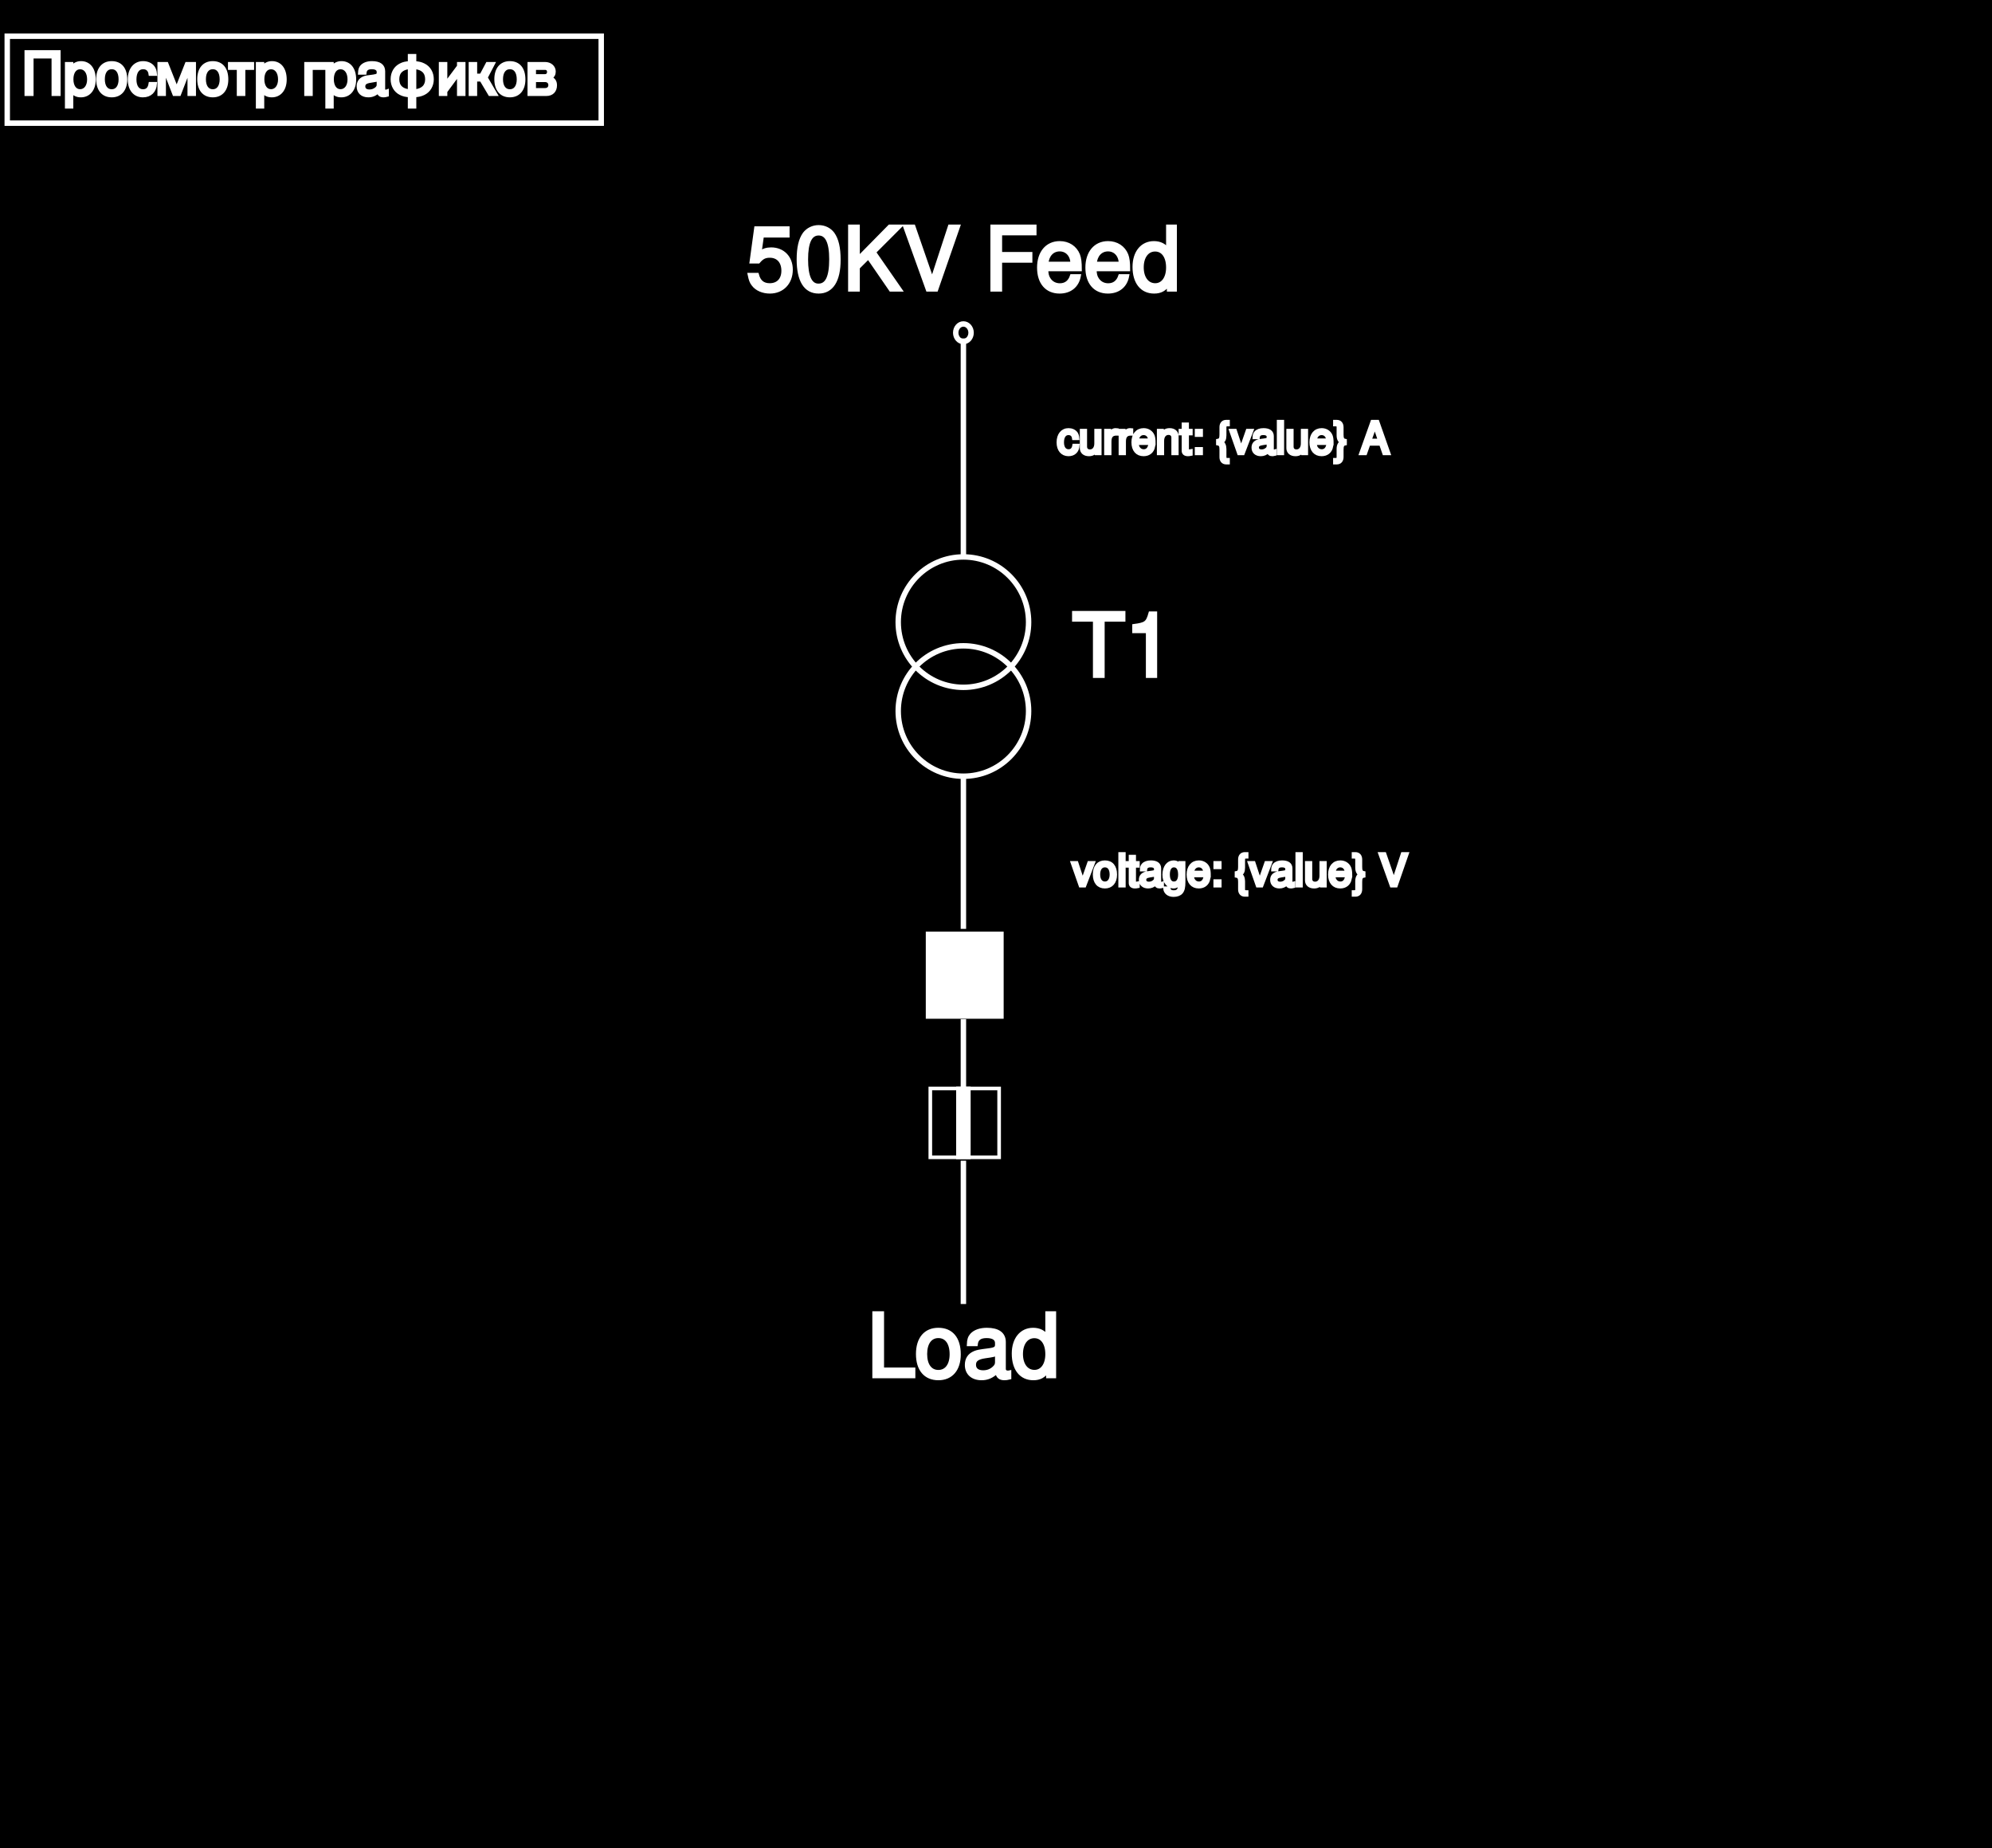
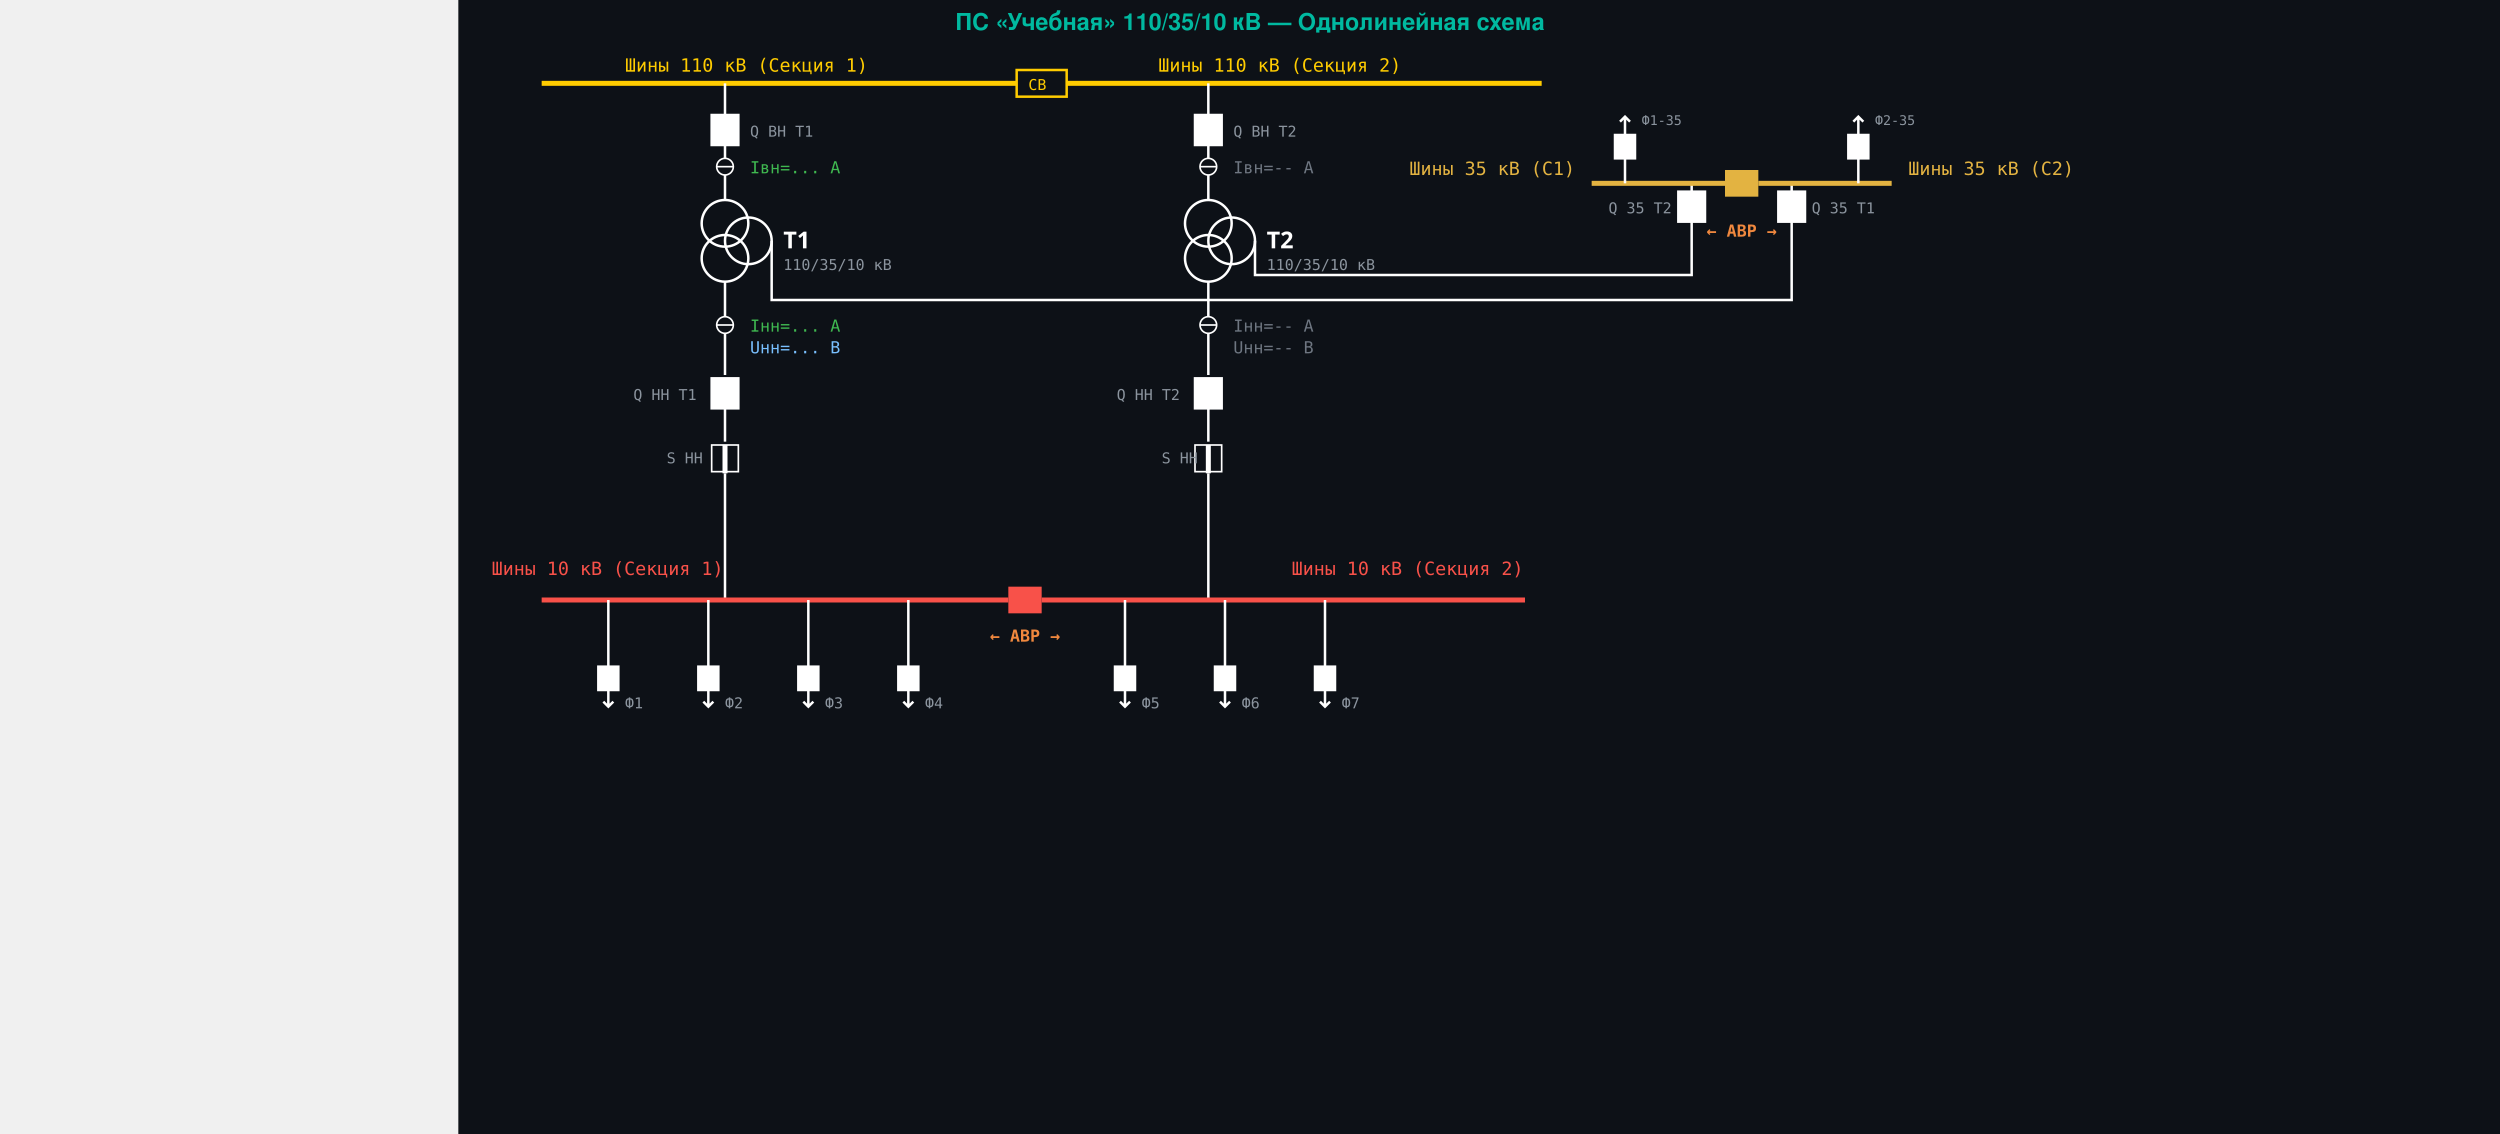
- <svg xmlns="http://www.w3.org/2000/svg" width="550" height="510" style="vector-effect: non-scaling-stroke;">
+ <svg xmlns="http://www.w3.org/2000/svg" width="1500" height="680" viewBox="0 0 950 680" style="vector-effect: non-scaling-stroke;">
  <g>
-     <rect fill="#000000" id="canvas_background" height="512" width="552" y="0" x="0" />
+     <rect fill="#0d1117" id="canvas_background" height="682" width="1500" y="0" x="0" />
  </g>
  <g>
-     <a id="http://127.0.0.1:5010" class="EXT" href="#">
-       <rect id="a1" class="" stroke="#ffffff" y="10" x="2" height="24" width="164" fill="#000000" stroke-width="1.5" />
-       <text id="a2" class="" stroke="#ffffff" y="26" x="6" xml:space="preserve" text-anchor="left" font-family="Helvetica, Arial, sans-serif" font-size="16" fill="#ffffff">Просмотр графиков</text>
-     </a>
-     <text id="IFL" class="IFL" stroke="#ffffff" xml:space="preserve" text-anchor="middle" font-family="Helvetica, Arial, sans-serif" font-size="24" y="80" x="266" fill="#ffffff">50KV Feed</text>
-     <ellipse id="svg_top" stroke="#ffffff" ry="2.424" rx="2.121" cy="91.859" cx="266" fill-opacity="null" stroke-width="1.5" fill="none" />
+     <text id="title" stroke="none" xml:space="preserve" text-anchor="middle" font-family="Helvetica, Arial, sans-serif" font-size="14" y="18" x="475" fill="#00b9a0" font-weight="bold">ПС «Учебная» 110/35/10 кВ — Однолинейная схема</text>
+     <line id="BB110_S1" stroke="#ffcc00" stroke-width="3" x1="50" y1="50" x2="340" y2="50" />
+     <line id="BB110_S2" stroke="#ffcc00" stroke-width="3" x1="360" y1="50" x2="650" y2="50" />
+     <text fill="#ffcc00" font-family="monospace" font-size="11" x="100" y="43">Шины 110 кВ (Секция 1)</text>
+     <text fill="#ffcc00" font-family="monospace" font-size="11" x="420" y="43">Шины 110 кВ (Секция 2)</text>
+     <rect x="335" y="42" width="30" height="16" fill="#0d1117" stroke="#ffcc00" stroke-width="1.5" />
+     <text fill="#ffcc00" font-family="monospace" font-size="9" x="342" y="54">СВ</text>
+     <line stroke="#ffffff" stroke-width="1.5" x1="160" y1="50" x2="160" y2="69" />
+     <g id="Q_VN_T1">
+       <rect class="XCBR" height="18" width="16" y="69" x="152" stroke-width="1.5" stroke="#ffffff" fill="#ffffff">
+         <animate id="open" attributeName="fill" attributeType="XML" to="black" dur="100ms" fill="freeze" />
+         <animate id="transition" attributeName="fill" attributeType="XML" to="green" dur="10ms" fill="freeze" />
+         <animate id="close" attributeName="fill" attributeType="XML" to="white" dur="100ms" fill="freeze" />
+         <animate id="error" attributeName="fill" attributeType="XML" to="red" dur="10ms" fill="freeze" />
+       </rect>
+       <rect class="CSWI" height="18" width="16" y="69" x="152" stroke="none" fill="none" />
+       <text fill="#8b949e" font-family="monospace" font-size="9" x="175" y="82">Q ВН Т1</text>
+     </g>
+     <line stroke="#ffffff" stroke-width="1.5" x1="160" y1="87" x2="160" y2="95" />
    <g id="S12/D1/Q1/I1">
-       <text id="iec61850://127.0.0.1:10102/IED4_SMVMUnn/MMXU1.AvAPhs.mag.f" class="MEAS" data-text="Current: {value} A" fill="#ffffff" stroke="#ffffff" x="291.851" y="125.167" font-size="12" font-family="Helvetica, Arial, sans-serif" text-anchor="start" xml:space="preserve" font-weight="normal" font-style="normal">current: {value} A</text>
-     </g>
-     <line id="S12/D1/Q1/L1" class="LINE" stroke-linecap="undefined" stroke-linejoin="undefined" y2="153.935" x2="266" y1="93.435" x1="266" stroke-width="1.5" stroke="#ffffff" fill="none" />
+       <circle cx="160" cy="100" r="5" fill="none" stroke="#ffffff" stroke-width="1" />
+       <line x1="155" y1="100" x2="165" y2="100" stroke="#ffffff" stroke-width="1" />
+       <text id="iec61850://127.0.0.1:10102/IED4_SMVMUnn/MMXU1.AvAPhs.mag.f" class="MEAS" data-text="Iвн={value} A" fill="#3fb950" stroke="none" x="175" y="104" font-size="10" font-family="monospace" text-anchor="start" xml:space="preserve">Iвн=... A</text>
+     </g>
+     <line stroke="#ffffff" stroke-width="1.5" x1="160" y1="105" x2="160" y2="120" />
    <g id="S12/D1/T1">
-       <ellipse id="svg_T1_a" ry="18" rx="18" cy="171.753" cx="266" fill-opacity="null" stroke-width="1.5" stroke="#ffffff" fill="none" />
-       <text id="svg_T1_name" stroke="#ffffff" xml:space="preserve" text-anchor="start" font-family="Helvetica, Arial, sans-serif" font-size="24" y="186.662" x="296" stroke-width="null" fill="#ffffff">T1</text>
-       <ellipse id="svg_T1_b" ry="18" rx="18" cy="196.291" cx="266" fill-opacity="null" stroke-width="1.5" stroke="#ffffff" fill="none" />
-     </g>
-     <line id="S12/E1/Q1/L2" class="LINE" stroke="#ffffff" stroke-linecap="undefined" stroke-linejoin="undefined" y2="256.435" x2="266" y1="214.935" x1="266" stroke-width="1.5" fill="none" />
+       <ellipse ry="14" rx="14" cy="134" cx="160" fill="none" stroke-width="1.5" stroke="#ffffff" />
+       <ellipse ry="14" rx="14" cy="155" cx="160" fill="none" stroke-width="1.5" stroke="#ffffff" />
+       <ellipse ry="14" rx="14" cy="144.5" cx="174" fill="none" stroke-width="1.5" stroke="#ffffff" />
+       <text fill="#ffffff" font-family="sans-serif" font-size="14" font-weight="bold" x="195" y="149">Т1</text>
+       <text fill="#8b949e" font-family="monospace" font-size="9" x="195" y="162">110/35/10 кВ</text>
+     </g>
+     <path d="M 188 144.5 V 180 H 800 V 133" stroke="#ffffff" stroke-width="1.5" fill="none" />
+     <g id="Q_35_T1">
+       <rect class="XCBR" height="18" width="16" y="115" x="792" stroke-width="1.5" stroke="#ffffff" fill="#ffffff">
+         <animate id="open" attributeName="fill" attributeType="XML" to="black" dur="100ms" fill="freeze" />
+         <animate id="transition" attributeName="fill" attributeType="XML" to="green" dur="10ms" fill="freeze" />
+         <animate id="close" attributeName="fill" attributeType="XML" to="white" dur="100ms" fill="freeze" />
+         <animate id="error" attributeName="fill" attributeType="XML" to="red" dur="10ms" fill="freeze" />
+       </rect>
+       <rect class="CSWI" height="18" width="16" y="115" x="792" stroke="none" fill="none" />
+       <text fill="#8b949e" font-family="monospace" font-size="9" x="812" y="128" text-anchor="start">Q 35 Т1</text>
+     </g>
+     <line x1="800" y1="110" x2="800" y2="115" stroke="#ffffff" stroke-width="1.5" />
+     <line stroke="#ffffff" stroke-width="1.5" x1="160" y1="169" x2="160" y2="190" />
    <g id="S12/E1/Q1/I1">
-       <text id="iec61850://127.0.0.1:9102/IED3_SMVMUnn/MMXU1.AvAPhs.mag.f" class="MEAS" data-text="Current: {value} A" fill="#ffffff" stroke="#ffffff" x="296" y="228.5" font-size="12" font-family="Helvetica, Arial, sans-serif" text-anchor="start" xml:space="preserve" font-weight="normal" font-style="normal" />
+       <circle cx="160" cy="195" r="5" fill="none" stroke="#ffffff" stroke-width="1" />
+       <line x1="155" y1="195" x2="165" y2="195" stroke="#ffffff" stroke-width="1" />
+       <text id="iec61850://127.0.0.1:9102/IED3_SMVMUnn/MMXU1.AvAPhs.mag.f" class="MEAS" data-text="Iнн={value} A" fill="#3fb950" stroke="none" x="175" y="199" font-size="10" font-family="monospace" text-anchor="start" xml:space="preserve">Iнн=... A</text>
    </g>
    <g id="S12/E1/Q1/U1">
-       <text id="iec61850://127.0.0.1:9102/IED3_SMVMUnn/MMXU1.AvPhVPhs.mag.f" class="MEAS" data-text="Voltage: {value} V" fill="#ffffff" stroke="#ffffff" x="296" y="244.5" font-size="12" font-family="Helvetica, Arial, sans-serif" text-anchor="start" xml:space="preserve" font-weight="normal" font-style="normal">voltage: {value} V</text>
-     </g>
+       <text id="iec61850://127.0.0.1:9102/IED3_SMVMUnn/MMXU1.AvPhVPhs.mag.f" class="MEAS" data-text="Uнн={value} В" fill="#79c0ff" stroke="none" x="175" y="212" font-size="10" font-family="monospace" text-anchor="start" xml:space="preserve">Uнн=... В</text>
+     </g>
+     <line stroke="#ffffff" stroke-width="1.5" x1="160" y1="200" x2="160" y2="225" />
    <g id="S12/E1/Q1/QA1">
-       <text id="iec61850://127.0.0.1:7102/IED1_XCBRGenericIO/XCBR1.Pos.stVal" class="MEAS" data-text="CBR: QA1={value}" fill="#ffffff" stroke="#ffffff" x="296" y="272.167" font-size="12" font-family="Helvetica, Arial, sans-serif" text-anchor="start" xml:space="preserve" font-weight="normal" font-style="normal" />
-       <rect id="iec61850://127.0.0.1:7102/IED1_XCBRGenericIO/XCBR1.Pos.stVal" class="XCBR" height="22.553" width="20" y="257.946" x="256.364" stroke-width="1.5" stroke="#ffffff" fill="#ffffff">
-         <animate id="open" attributeName="fill" attributeType="XML" to="black" dur="100ms" fill="freeze" />
-         <animate id="transition" attributeName="fill" attributeType="XML" to="green" dur="10ms" fill="freeze" />
-         <animate id="close" attributeName="fill" attributeType="XML" to="white" dur="100ms" fill="freeze" />
-         <animate id="error" attributeName="fill" attributeType="XML" to="red" dur="10ms" fill="freeze" />
-       </rect>
-       <rect id="iec61850://127.0.0.1:7102/IED1_XCBRGenericIO/CSWI1.Pos" class="CSWI" height="22.553" width="20" y="257.946" x="256.364" stroke-width="1.5" stroke="none" fill="none" />
-     </g>
-     <line id="S12/E1/Q1/L1" class="LINE" stroke="#ffffff" stroke-linecap="undefined" stroke-linejoin="undefined" y2="300.359" x2="266" y1="281.359" x1="266" stroke-width="1.5" fill="none" />
+       <text id="iec61850://127.0.0.1:7102/IED1_XCBRGenericIO/XCBR1.Pos.stVal" class="MEAS" data-text="CBR={value}" fill="#8b949e" stroke="none" x="175" y="240" font-size="9" font-family="monospace" />
+       <rect id="iec61850://127.0.0.1:7102/IED1_XCBRGenericIO/XCBR1.Pos.stVal" class="XCBR" height="18" width="16" y="227" x="152" stroke-width="1.5" stroke="#ffffff" fill="#ffffff">
+         <animate id="open" attributeName="fill" attributeType="XML" to="black" dur="100ms" fill="freeze" />
+         <animate id="transition" attributeName="fill" attributeType="XML" to="green" dur="10ms" fill="freeze" />
+         <animate id="close" attributeName="fill" attributeType="XML" to="white" dur="100ms" fill="freeze" />
+         <animate id="error" attributeName="fill" attributeType="XML" to="red" dur="10ms" fill="freeze" />
+       </rect>
+       <rect id="iec61850://127.0.0.1:7102/IED1_XCBRGenericIO/CSWI1.Pos" class="CSWI" height="18" width="16" y="227" x="152" stroke="none" fill="none" />
+       <text fill="#8b949e" font-family="monospace" font-size="9" x="105" y="240">Q НН Т1</text>
+     </g>
+     <line stroke="#ffffff" stroke-width="1.5" x1="160" y1="245" x2="160" y2="265" />
    <g id="S12/E1/Q1/QB1">
-       <text id="iec61850://127.0.0.1:7102/IED1_XCBRGenericIO/XSWI2.Pos.stVal" class="MEAS" data-text="DIS: QB1={value}" fill="#ffffff" stroke="#ffffff" x="296" y="314.667" font-size="12" font-family="Helvetica, Arial, sans-serif" text-anchor="start" xml:space="preserve" font-weight="normal" font-style="normal" />
-       <rect id="iec61850://127.0.0.1:7102/IED1_XCBRGenericIO/CSWI2.Pos" class="CSWI" height="19" width="19" y="300.5" x="256.864" stroke="#ffffff" fill="#000000" />
-       <line id="iec61850://127.0.0.1:7102/IED1_XCBRGenericIO/XSWI2.Pos.stVal" class="XSWI" stroke="#ffffff" stroke-linecap="undefined" stroke-linejoin="undefined" y2="320" x2="266" y1="300" x1="266" stroke-width="4" fill="none">
-         <animateTransform id="open" attributeName="transform" attributeType="XML" type="rotate" to="90 266 310 " dur="100ms" fill="freeze" />
-         <animateTransform id="close" attributeName="transform" attributeType="XML" type="rotate" to="0 266 310 " dur="100ms" fill="freeze" />
-         <animateTransform id="transition" attributeName="transform" attributeType="XML" type="rotate" to="45 266 310 " dur="100ms" fill="freeze" />
+       <text id="iec61850://127.0.0.1:7102/IED1_XCBRGenericIO/XSWI2.Pos.stVal" class="MEAS" data-text="DIS={value}" fill="#8b949e" stroke="none" x="175" y="278" font-size="9" font-family="monospace" />
+       <rect id="iec61850://127.0.0.1:7102/IED1_XCBRGenericIO/CSWI2.Pos" class="CSWI" height="16" width="16" y="267" x="152" stroke="#ffffff" fill="#0d1117" />
+       <line id="iec61850://127.0.0.1:7102/IED1_XCBRGenericIO/XSWI2.Pos.stVal" class="XSWI" stroke="#ffffff" y2="284" x2="160" y1="267" x1="160" stroke-width="3" fill="none">
+         <animateTransform id="open" attributeName="transform" attributeType="XML" type="rotate" to="90 160 276" dur="100ms" fill="freeze" />
+         <animateTransform id="close" attributeName="transform" attributeType="XML" type="rotate" to="0 160 276" dur="100ms" fill="freeze" />
+         <animateTransform id="transition" attributeName="transform" attributeType="XML" type="rotate" to="45 160 276" dur="100ms" fill="freeze" />
        <animateTransform id="error" attributeName="stroke" attributeType="XML" to="red" dur="100ms" fill="freeze" />
      </line>
-     </g>
-     <line id="S12/E1/W1/BB1" class="LINE" stroke="#ffffff" stroke-linecap="undefined" stroke-linejoin="undefined" y2="360" x2="266" y1="320.437" x1="266" stroke-width="1.5" fill="none" />
-     <text id="LOAD" class="LOAD" stroke="#ffffff" xml:space="preserve" text-anchor="middle" font-family="Helvetica, Arial, sans-serif" font-size="24" y="380" x="266" fill="#ffffff">Load</text>
+       <text fill="#8b949e" font-family="monospace" font-size="9" x="125" y="278">S НН</text>
+     </g>
+     <line stroke="#ffffff" stroke-width="1.5" x1="160" y1="284" x2="160" y2="360" />
+     <line stroke="#ffffff" stroke-width="1.5" x1="450" y1="50" x2="450" y2="69" />
+     <g id="Q_VN_T2">
+       <rect class="XCBR" height="18" width="16" y="69" x="442" stroke-width="1.5" stroke="#ffffff" fill="#ffffff">
+         <animate id="open" attributeName="fill" attributeType="XML" to="black" dur="100ms" fill="freeze" />
+         <animate id="transition" attributeName="fill" attributeType="XML" to="green" dur="10ms" fill="freeze" />
+         <animate id="close" attributeName="fill" attributeType="XML" to="white" dur="100ms" fill="freeze" />
+         <animate id="error" attributeName="fill" attributeType="XML" to="red" dur="10ms" fill="freeze" />
+       </rect>
+       <rect class="CSWI" height="18" width="16" y="69" x="442" stroke="none" fill="none" />
+       <text fill="#8b949e" font-family="monospace" font-size="9" x="465" y="82">Q ВН Т2</text>
+     </g>
+     <line stroke="#ffffff" stroke-width="1.5" x1="450" y1="87" x2="450" y2="95" />
+     <circle cx="450" cy="100" r="5" fill="none" stroke="#ffffff" stroke-width="1" />
+     <line x1="445" y1="100" x2="455" y2="100" stroke="#ffffff" stroke-width="1" />
+     <text fill="#6e7681" font-family="monospace" font-size="10" x="465" y="104">Iвн=-- A</text>
+     <line stroke="#ffffff" stroke-width="1.5" x1="450" y1="105" x2="450" y2="120" />
+     <g id="T2">
+       <ellipse ry="14" rx="14" cy="134" cx="450" fill="none" stroke-width="1.5" stroke="#ffffff" />
+       <ellipse ry="14" rx="14" cy="155" cx="450" fill="none" stroke-width="1.5" stroke="#ffffff" />
+       <ellipse ry="14" rx="14" cy="144.5" cx="464" fill="none" stroke-width="1.5" stroke="#ffffff" />
+       <text fill="#ffffff" font-family="sans-serif" font-size="14" font-weight="bold" x="485" y="149">Т2</text>
+       <text fill="#8b949e" font-family="monospace" font-size="9" x="485" y="162">110/35/10 кВ</text>
+     </g>
+     <path d="M 478 144.5 V 165 H 740 V 133" stroke="#ffffff" stroke-width="1.5" fill="none" />
+     <g id="Q_35_T2">
+       <rect class="XCBR" height="18" width="16" y="115" x="732" stroke-width="1.5" stroke="#ffffff" fill="#ffffff">
+         <animate id="open" attributeName="fill" attributeType="XML" to="black" dur="100ms" fill="freeze" />
+         <animate id="transition" attributeName="fill" attributeType="XML" to="green" dur="10ms" fill="freeze" />
+         <animate id="close" attributeName="fill" attributeType="XML" to="white" dur="100ms" fill="freeze" />
+         <animate id="error" attributeName="fill" attributeType="XML" to="red" dur="10ms" fill="freeze" />
+       </rect>
+       <rect class="CSWI" height="18" width="16" y="115" x="732" stroke="none" fill="none" />
+       <text fill="#8b949e" font-family="monospace" font-size="9" x="728" y="128" text-anchor="end">Q 35 Т2</text>
+     </g>
+     <line x1="740" y1="110" x2="740" y2="115" stroke="#ffffff" stroke-width="1.5" />
+     <line stroke="#ffffff" stroke-width="1.5" x1="450" y1="169" x2="450" y2="190" />
+     <circle cx="450" cy="195" r="5" fill="none" stroke="#ffffff" stroke-width="1" />
+     <line x1="445" y1="195" x2="455" y2="195" stroke="#ffffff" stroke-width="1" />
+     <text fill="#6e7681" font-family="monospace" font-size="10" x="465" y="199">Iнн=-- A</text>
+     <text fill="#6e7681" font-family="monospace" font-size="10" x="465" y="212">Uнн=-- В</text>
+     <line stroke="#ffffff" stroke-width="1.5" x1="450" y1="200" x2="450" y2="225" />
+     <g id="Q_T2">
+       <rect class="XCBR" height="18" width="16" y="227" x="442" stroke-width="1.5" stroke="#ffffff" fill="#ffffff">
+         <animate id="open" attributeName="fill" attributeType="XML" to="black" dur="100ms" fill="freeze" />
+         <animate id="transition" attributeName="fill" attributeType="XML" to="green" dur="10ms" fill="freeze" />
+         <animate id="close" attributeName="fill" attributeType="XML" to="white" dur="100ms" fill="freeze" />
+         <animate id="error" attributeName="fill" attributeType="XML" to="red" dur="10ms" fill="freeze" />
+       </rect>
+       <rect class="CSWI" height="18" width="16" y="227" x="442" stroke="none" fill="none" />
+       <text fill="#8b949e" font-family="monospace" font-size="9" x="395" y="240">Q НН Т2</text>
+     </g>
+     <line stroke="#ffffff" stroke-width="1.5" x1="450" y1="245" x2="450" y2="265" />
+     <rect height="16" width="16" y="267" x="442" stroke="#ffffff" fill="#0d1117" />
+     <line stroke="#ffffff" y2="284" x2="450" y1="267" x1="450" stroke-width="3" fill="none" />
+     <text fill="#8b949e" font-family="monospace" font-size="9" x="422" y="278">S НН</text>
+     <line stroke="#ffffff" stroke-width="1.5" x1="450" y1="284" x2="450" y2="360" />
+     <line id="BB35_S1" stroke="#e3b341" stroke-width="3" x1="680" y1="110" x2="760" y2="110" />
+     <line id="BB35_S2" stroke="#e3b341" stroke-width="3" x1="780" y1="110" x2="860" y2="110" />
+     <text fill="#e3b341" font-family="monospace" font-size="11" x="670" y="105" text-anchor="end">Шины 35 кВ (С1)</text>
+     <text fill="#e3b341" font-family="monospace" font-size="11" x="870" y="105" text-anchor="start">Шины 35 кВ (С2)</text>
+     <rect x="760" y="102" width="20" height="16" fill="#e3b341" stroke="none" />
+     <text fill="#f0883e" font-family="monospace" font-size="10" font-weight="bold" x="770" y="142" text-anchor="middle">← АВР →</text>
+     <g id="F1-35">
+       <line stroke="#ffffff" stroke-width="1.5" x1="700" y1="110" x2="700" y2="95" />
+       <rect class="XCBR" height="14" width="12" y="81" x="694" stroke-width="1.5" stroke="#ffffff" fill="#ffffff">
+         <animate id="open" attributeName="fill" attributeType="XML" to="black" dur="100ms" fill="freeze" />
+         <animate id="transition" attributeName="fill" attributeType="XML" to="green" dur="10ms" fill="freeze" />
+         <animate id="close" attributeName="fill" attributeType="XML" to="white" dur="100ms" fill="freeze" />
+         <animate id="error" attributeName="fill" attributeType="XML" to="red" dur="10ms" fill="freeze" />
+       </rect>
+       <rect class="CSWI" height="14" width="12" y="81" x="694" stroke="none" fill="none" />
+       <path d="M 700 81 v -11 m -3 3 l 3 -3 l 3 3" stroke="#ffffff" stroke-width="1.5" fill="none" />
+       <text fill="#8b949e" font-family="monospace" font-size="8" x="710" y="75">Ф1-35</text>
+     </g>
+     <g id="F2-35">
+       <line stroke="#ffffff" stroke-width="1.5" x1="840" y1="110" x2="840" y2="95" />
+       <rect class="XCBR" height="14" width="12" y="81" x="834" stroke-width="1.5" stroke="#ffffff" fill="#ffffff">
+         <animate id="open" attributeName="fill" attributeType="XML" to="black" dur="100ms" fill="freeze" />
+         <animate id="transition" attributeName="fill" attributeType="XML" to="green" dur="10ms" fill="freeze" />
+         <animate id="close" attributeName="fill" attributeType="XML" to="white" dur="100ms" fill="freeze" />
+         <animate id="error" attributeName="fill" attributeType="XML" to="red" dur="10ms" fill="freeze" />
+       </rect>
+       <rect class="CSWI" height="14" width="12" y="81" x="834" stroke="none" fill="none" />
+       <path d="M 840 81 v -11 m -3 3 l 3 -3 l 3 3" stroke="#ffffff" stroke-width="1.5" fill="none" />
+       <text fill="#8b949e" font-family="monospace" font-size="8" x="850" y="75">Ф2-35</text>
+     </g>
+     <line id="BB10_S1" stroke="#f85149" stroke-width="3" x1="50" y1="360" x2="330" y2="360" />
+     <line id="BB10_S2" stroke="#f85149" stroke-width="3" x1="350" y1="360" x2="640" y2="360" />
+     <text fill="#f85149" font-family="monospace" font-size="11" x="20" y="345" text-anchor="start">Шины 10 кВ (Секция 1)</text>
+     <text fill="#f85149" font-family="monospace" font-size="11" x="500" y="345" text-anchor="start">Шины 10 кВ (Секция 2)</text>
+     <rect x="330" y="352" width="20" height="16" fill="#f85149" stroke="none" />
+     <text fill="#f0883e" font-family="monospace" font-size="10" font-weight="bold" x="340" y="385" text-anchor="middle">← АВР →</text>
+     <g id="F1">
+       <line stroke="#ffffff" stroke-width="1.5" x1="90" y1="360" x2="90" y2="400" />
+       <rect class="XCBR" height="14" width="12" y="400" x="84" stroke-width="1.5" stroke="#ffffff" fill="#ffffff">
+         <animate id="open" attributeName="fill" attributeType="XML" to="black" dur="100ms" fill="freeze" />
+         <animate id="transition" attributeName="fill" attributeType="XML" to="green" dur="10ms" fill="freeze" />
+         <animate id="close" attributeName="fill" attributeType="XML" to="white" dur="100ms" fill="freeze" />
+         <animate id="error" attributeName="fill" attributeType="XML" to="red" dur="10ms" fill="freeze" />
+       </rect>
+       <rect class="CSWI" height="14" width="12" y="400" x="84" stroke="none" fill="none" />
+       <path d="M 90 414 v 10 m -3 -3 l 3 3 l 3 -3" stroke="#ffffff" stroke-width="1.5" fill="none" />
+       <text fill="#8b949e" font-family="monospace" font-size="9" x="100" y="425">Ф1</text>
+     </g>
+     <g id="F2">
+       <line stroke="#ffffff" stroke-width="1.5" x1="150" y1="360" x2="150" y2="400" />
+       <rect class="XCBR" height="14" width="12" y="400" x="144" stroke-width="1.5" stroke="#ffffff" fill="#ffffff">
+         <animate id="open" attributeName="fill" attributeType="XML" to="black" dur="100ms" fill="freeze" />
+         <animate id="transition" attributeName="fill" attributeType="XML" to="green" dur="10ms" fill="freeze" />
+         <animate id="close" attributeName="fill" attributeType="XML" to="white" dur="100ms" fill="freeze" />
+         <animate id="error" attributeName="fill" attributeType="XML" to="red" dur="10ms" fill="freeze" />
+       </rect>
+       <rect class="CSWI" height="14" width="12" y="400" x="144" stroke="none" fill="none" />
+       <path d="M 150 414 v 10 m -3 -3 l 3 3 l 3 -3" stroke="#ffffff" stroke-width="1.5" fill="none" />
+       <text fill="#8b949e" font-family="monospace" font-size="9" x="160" y="425">Ф2</text>
+     </g>
+     <g id="F3">
+       <line stroke="#ffffff" stroke-width="1.5" x1="210" y1="360" x2="210" y2="400" />
+       <rect class="XCBR" height="14" width="12" y="400" x="204" stroke-width="1.5" stroke="#ffffff" fill="#ffffff">
+         <animate id="open" attributeName="fill" attributeType="XML" to="black" dur="100ms" fill="freeze" />
+         <animate id="transition" attributeName="fill" attributeType="XML" to="green" dur="10ms" fill="freeze" />
+         <animate id="close" attributeName="fill" attributeType="XML" to="white" dur="100ms" fill="freeze" />
+         <animate id="error" attributeName="fill" attributeType="XML" to="red" dur="10ms" fill="freeze" />
+       </rect>
+       <rect class="CSWI" height="14" width="12" y="400" x="204" stroke="none" fill="none" />
+       <path d="M 210 414 v 10 m -3 -3 l 3 3 l 3 -3" stroke="#ffffff" stroke-width="1.5" fill="none" />
+       <text fill="#8b949e" font-family="monospace" font-size="9" x="220" y="425">Ф3</text>
+     </g>
+     <g id="F4">
+       <line stroke="#ffffff" stroke-width="1.5" x1="270" y1="360" x2="270" y2="400" />
+       <rect class="XCBR" height="14" width="12" y="400" x="264" stroke-width="1.5" stroke="#ffffff" fill="#ffffff">
+         <animate id="open" attributeName="fill" attributeType="XML" to="black" dur="100ms" fill="freeze" />
+         <animate id="transition" attributeName="fill" attributeType="XML" to="green" dur="10ms" fill="freeze" />
+         <animate id="close" attributeName="fill" attributeType="XML" to="white" dur="100ms" fill="freeze" />
+         <animate id="error" attributeName="fill" attributeType="XML" to="red" dur="10ms" fill="freeze" />
+       </rect>
+       <rect class="CSWI" height="14" width="12" y="400" x="264" stroke="none" fill="none" />
+       <path d="M 270 414 v 10 m -3 -3 l 3 3 l 3 -3" stroke="#ffffff" stroke-width="1.5" fill="none" />
+       <text fill="#8b949e" font-family="monospace" font-size="9" x="280" y="425">Ф4</text>
+     </g>
+     <g id="F5">
+       <line stroke="#ffffff" stroke-width="1.5" x1="400" y1="360" x2="400" y2="400" />
+       <rect class="XCBR" height="14" width="12" y="400" x="394" stroke-width="1.5" stroke="#ffffff" fill="#ffffff">
+         <animate id="open" attributeName="fill" attributeType="XML" to="black" dur="100ms" fill="freeze" />
+         <animate id="transition" attributeName="fill" attributeType="XML" to="green" dur="10ms" fill="freeze" />
+         <animate id="close" attributeName="fill" attributeType="XML" to="white" dur="100ms" fill="freeze" />
+         <animate id="error" attributeName="fill" attributeType="XML" to="red" dur="10ms" fill="freeze" />
+       </rect>
+       <rect class="CSWI" height="14" width="12" y="400" x="394" stroke="none" fill="none" />
+       <path d="M 400 414 v 10 m -3 -3 l 3 3 l 3 -3" stroke="#ffffff" stroke-width="1.5" fill="none" />
+       <text fill="#8b949e" font-family="monospace" font-size="9" x="410" y="425">Ф5</text>
+     </g>
+     <g id="F6">
+       <line stroke="#ffffff" stroke-width="1.5" x1="460" y1="360" x2="460" y2="400" />
+       <rect class="XCBR" height="14" width="12" y="400" x="454" stroke-width="1.5" stroke="#ffffff" fill="#ffffff">
+         <animate id="open" attributeName="fill" attributeType="XML" to="black" dur="100ms" fill="freeze" />
+         <animate id="transition" attributeName="fill" attributeType="XML" to="green" dur="10ms" fill="freeze" />
+         <animate id="close" attributeName="fill" attributeType="XML" to="white" dur="100ms" fill="freeze" />
+         <animate id="error" attributeName="fill" attributeType="XML" to="red" dur="10ms" fill="freeze" />
+       </rect>
+       <rect class="CSWI" height="14" width="12" y="400" x="454" stroke="none" fill="none" />
+       <path d="M 460 414 v 10 m -3 -3 l 3 3 l 3 -3" stroke="#ffffff" stroke-width="1.5" fill="none" />
+       <text fill="#8b949e" font-family="monospace" font-size="9" x="470" y="425">Ф6</text>
+     </g>
+     <g id="F7">
+       <line stroke="#ffffff" stroke-width="1.5" x1="520" y1="360" x2="520" y2="400" />
+       <rect class="XCBR" height="14" width="12" y="400" x="514" stroke-width="1.5" stroke="#ffffff" fill="#ffffff">
+         <animate id="open" attributeName="fill" attributeType="XML" to="black" dur="100ms" fill="freeze" />
+         <animate id="transition" attributeName="fill" attributeType="XML" to="green" dur="10ms" fill="freeze" />
+         <animate id="close" attributeName="fill" attributeType="XML" to="white" dur="100ms" fill="freeze" />
+         <animate id="error" attributeName="fill" attributeType="XML" to="red" dur="10ms" fill="freeze" />
+       </rect>
+       <rect class="CSWI" height="14" width="12" y="400" x="514" stroke="none" fill="none" />
+       <path d="M 520 414 v 10 m -3 -3 l 3 3 l 3 -3" stroke="#ffffff" stroke-width="1.5" fill="none" />
+       <text fill="#8b949e" font-family="monospace" font-size="9" x="530" y="425">Ф7</text>
+     </g>
+     <text id="iec61850://127.0.0.1:8102/[MX] IED2_PTOCGenericIO/GGIO1.AnIn1.mag.f" class="MEAS" data-text="" fill="none" stroke="none" x="0" y="0" />
  </g>
</svg>
